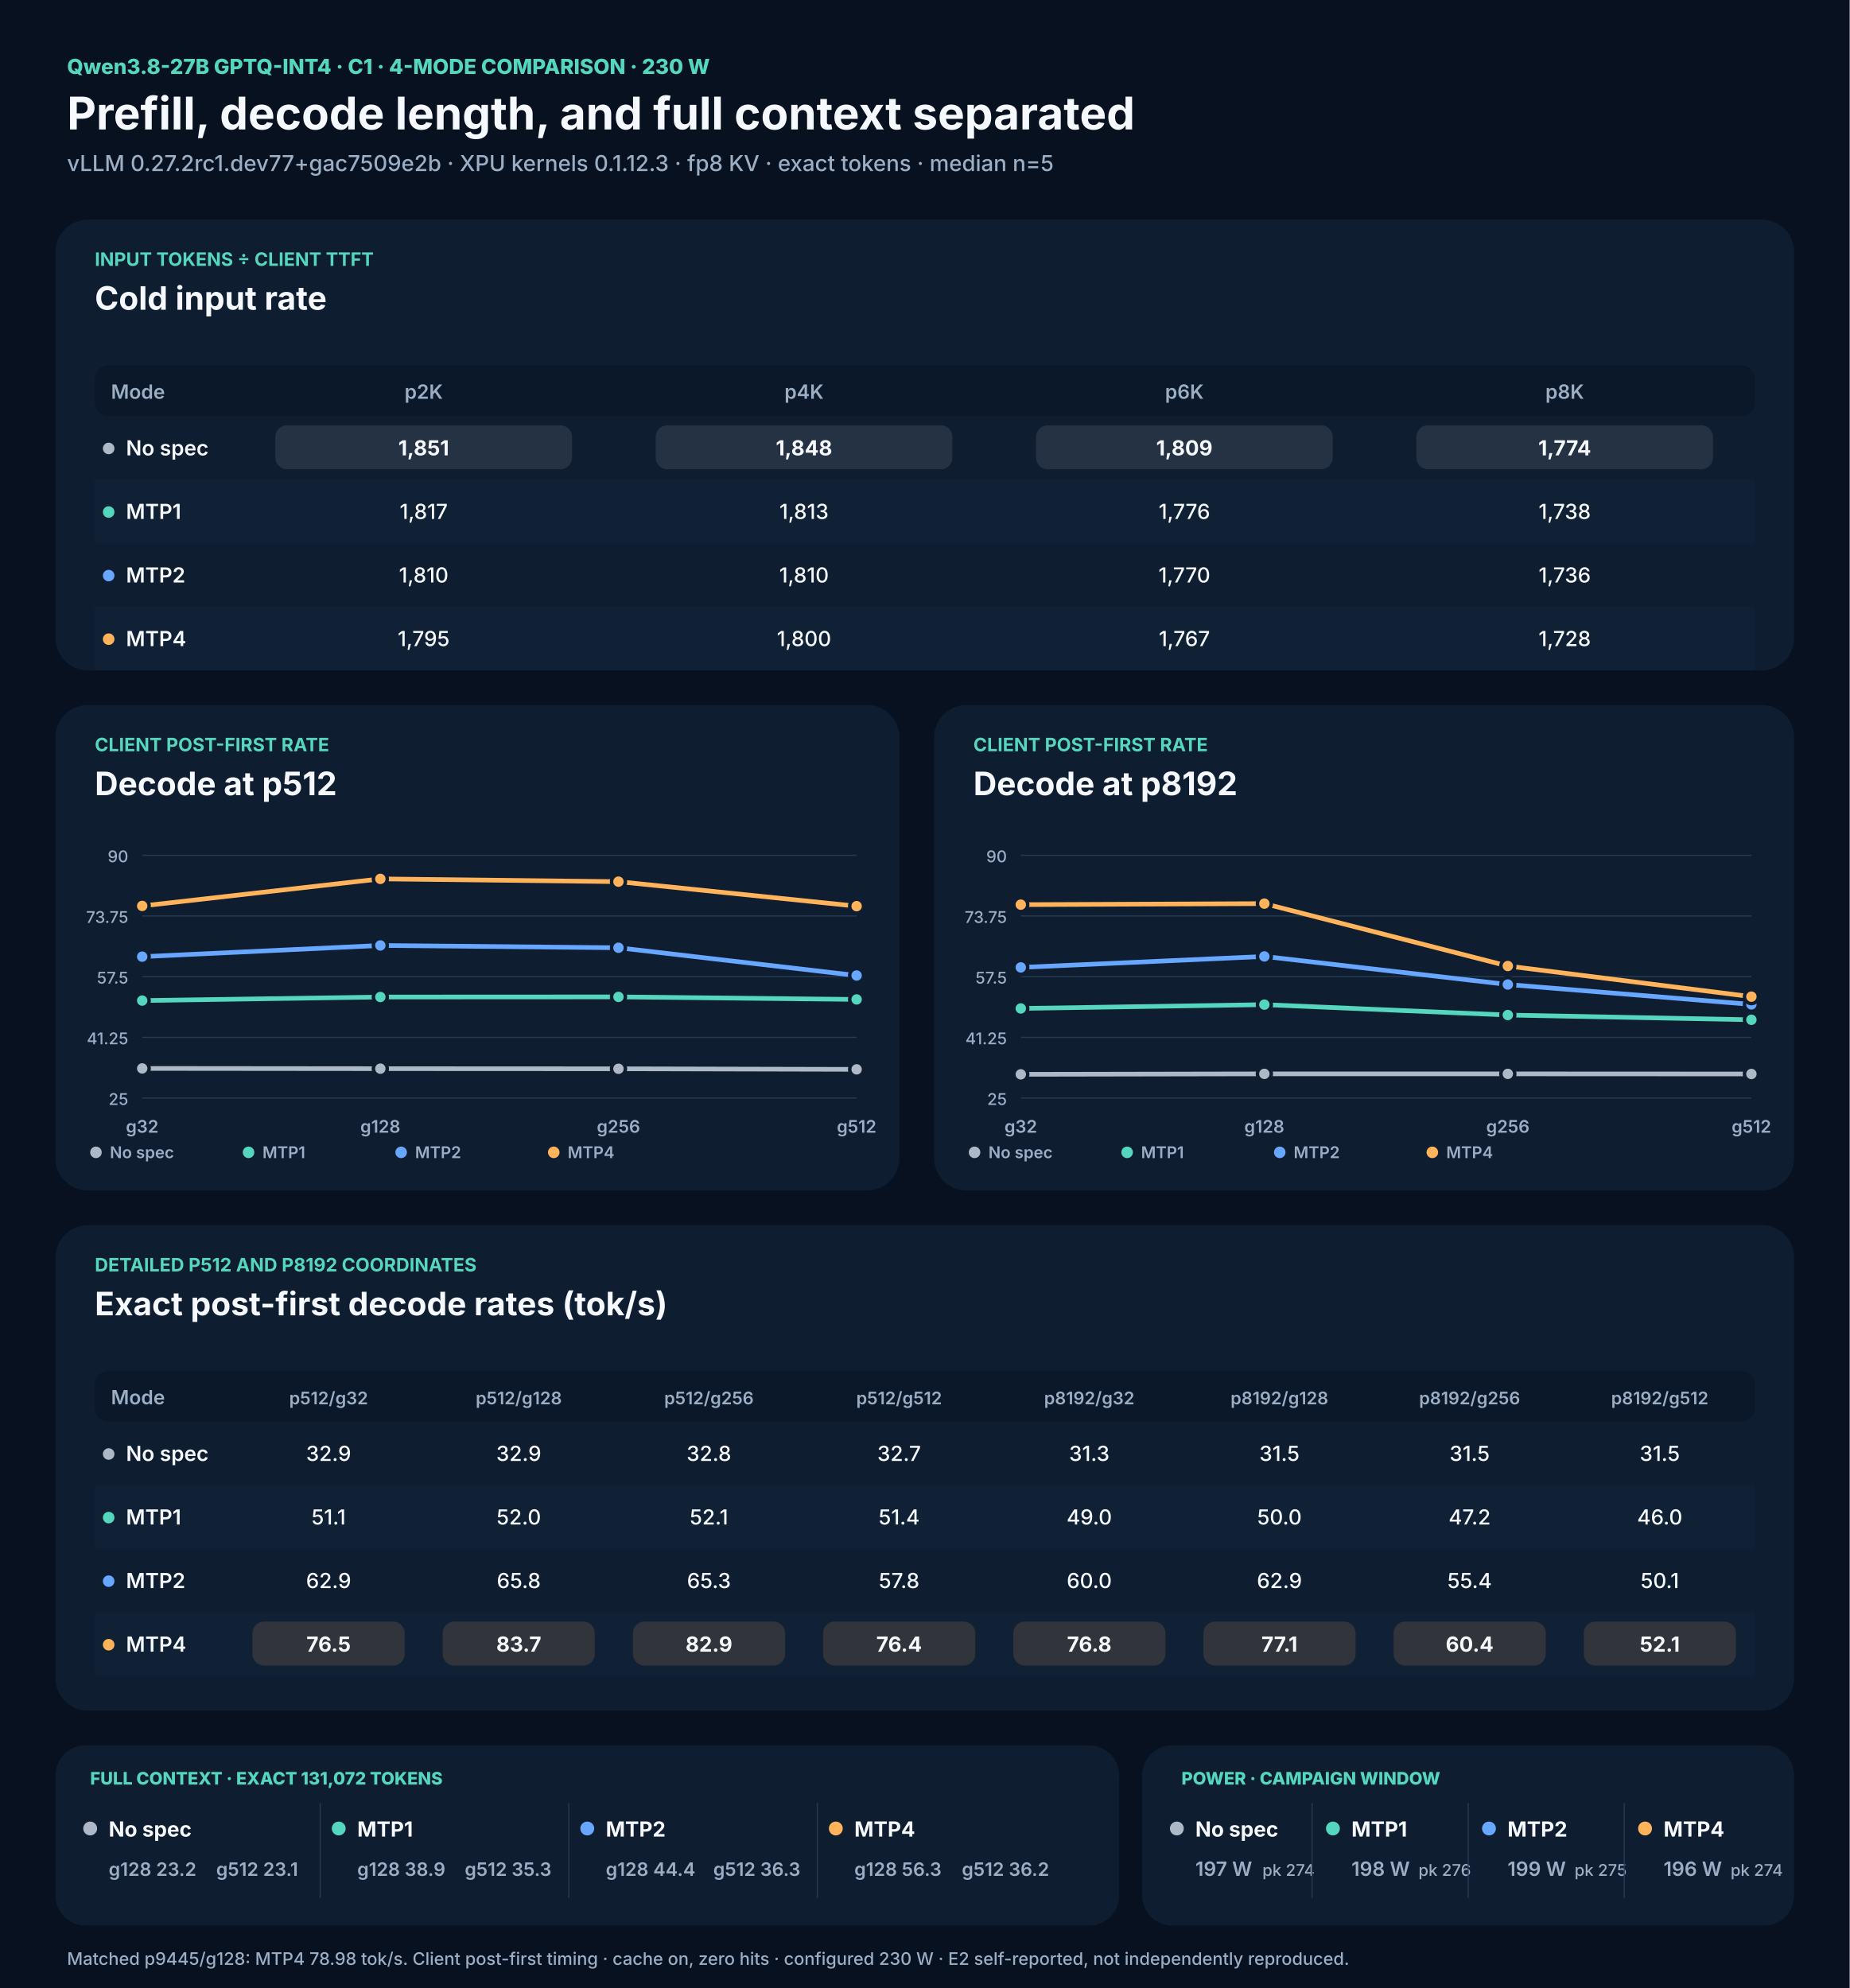
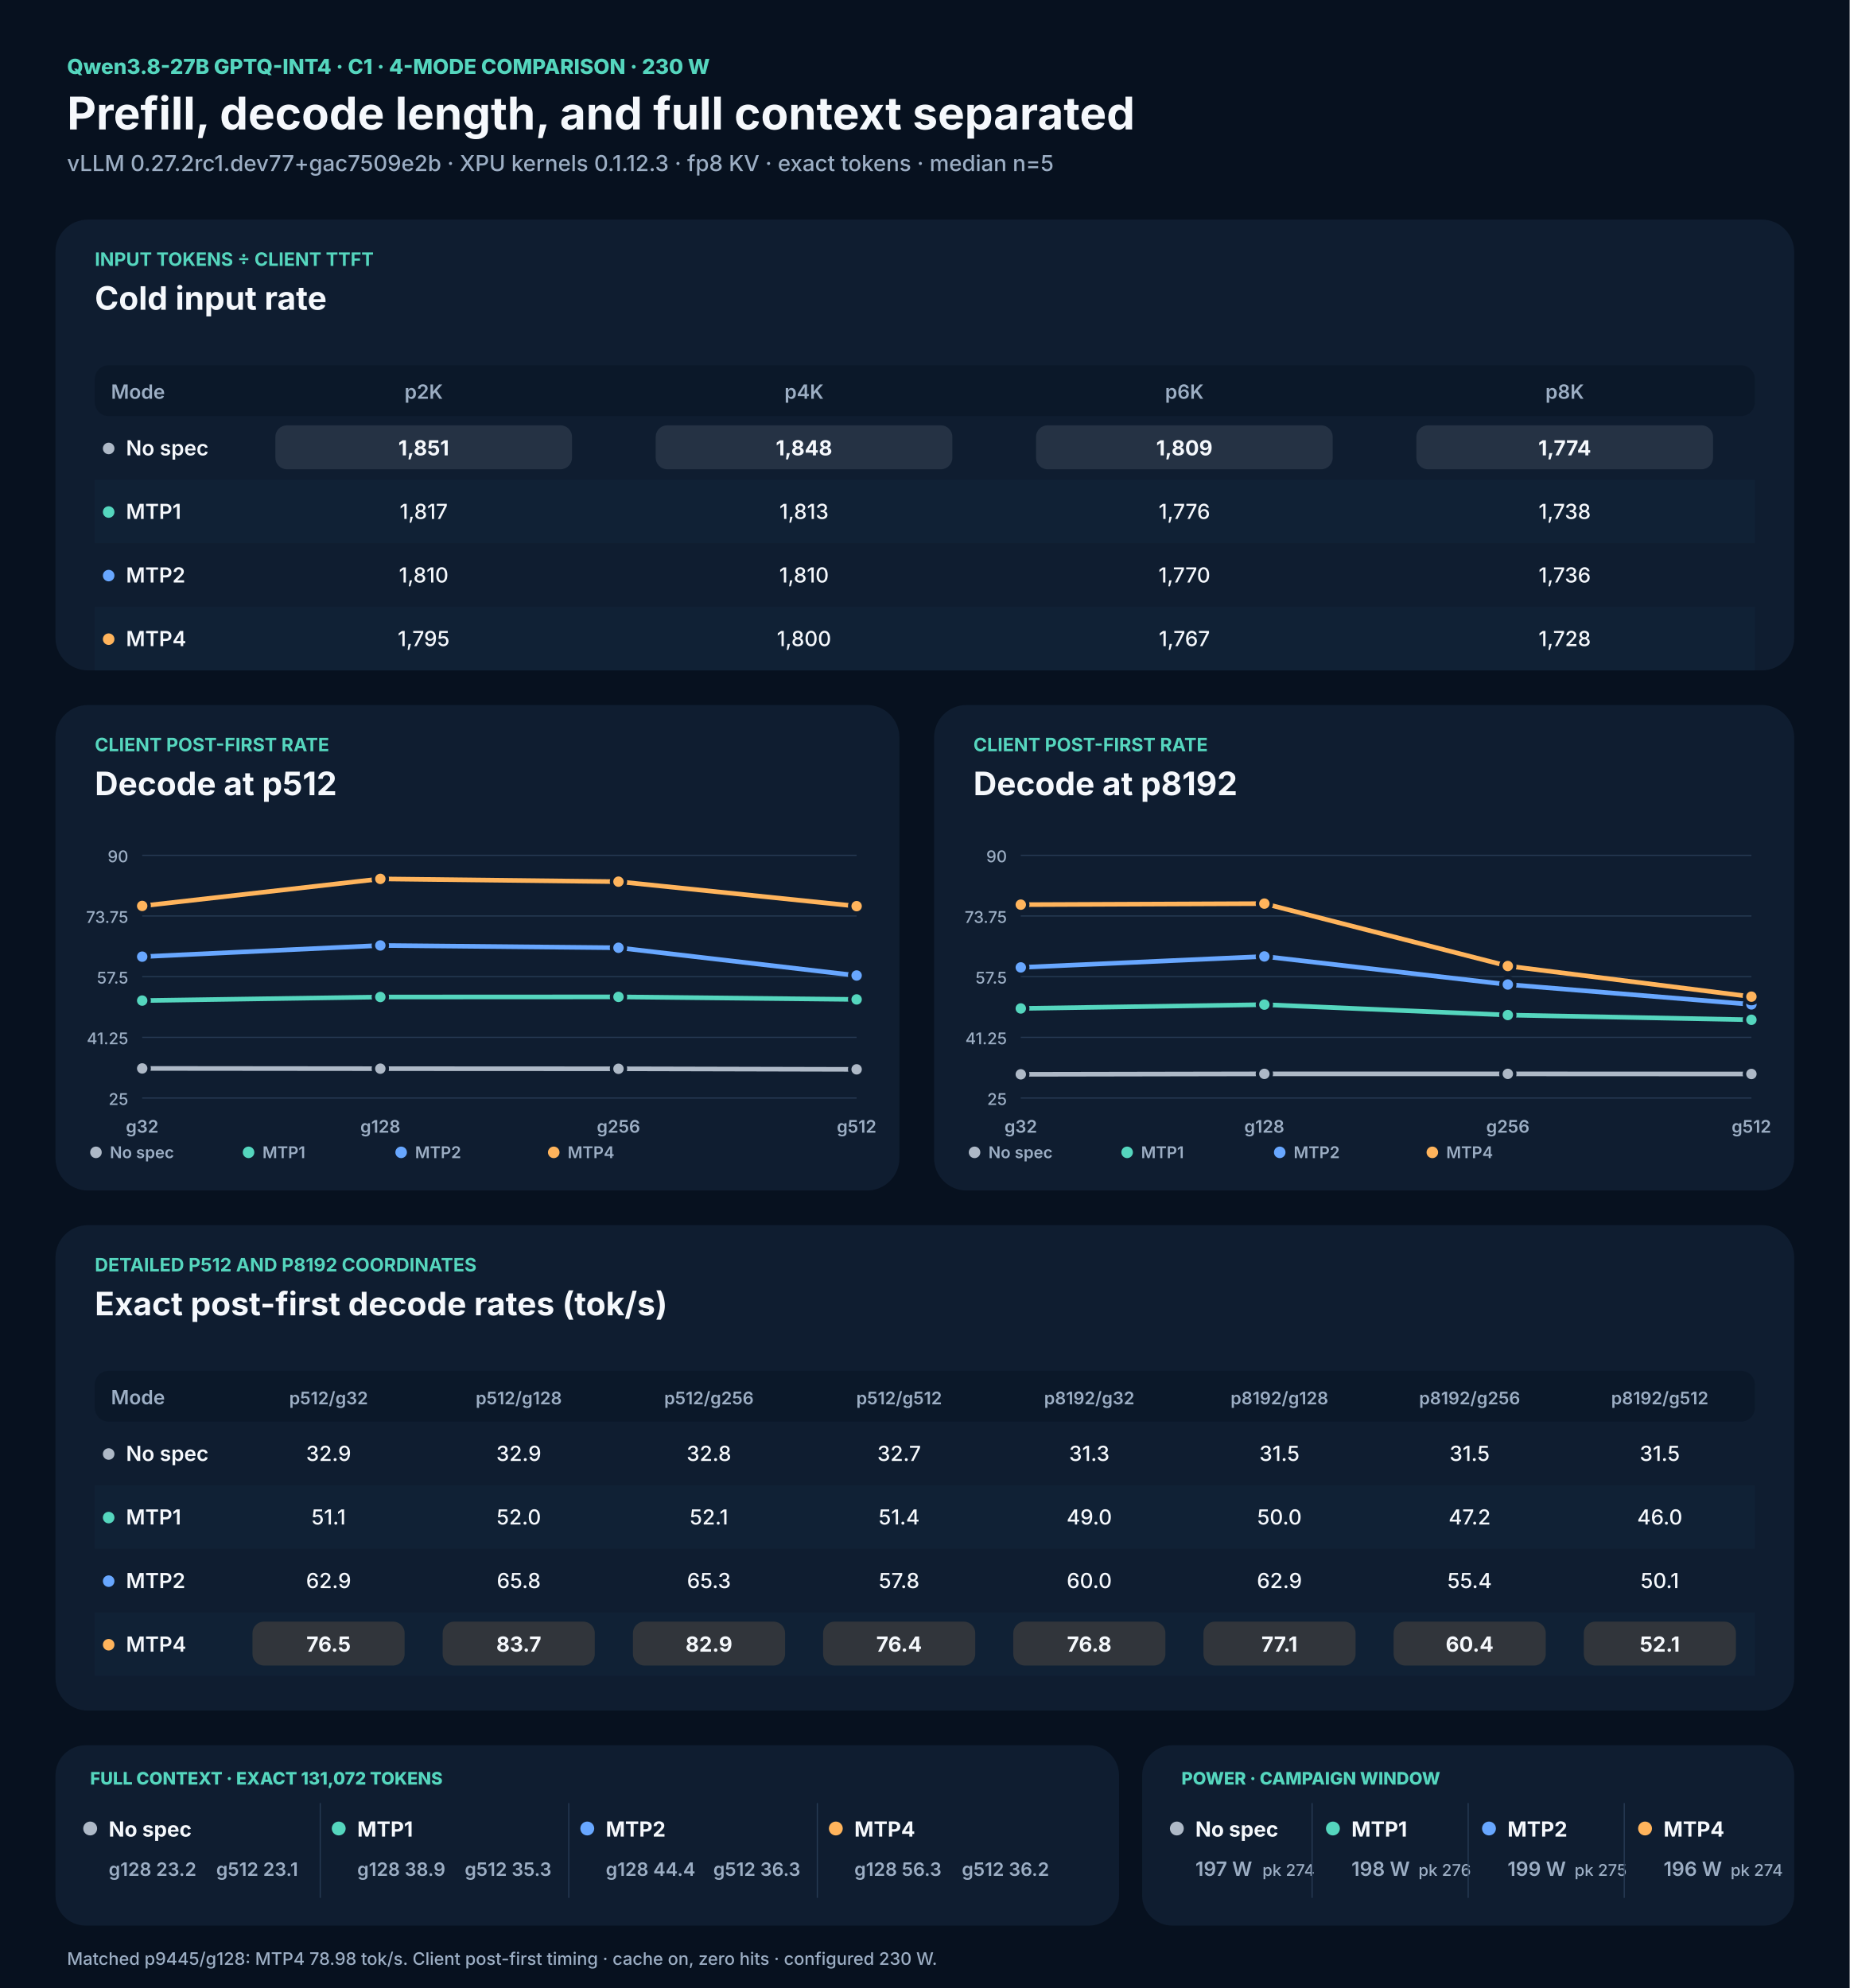
<svg xmlns="http://www.w3.org/2000/svg" width="1600" height="1720" viewBox="0 0 1600 1720" role="img" aria-labelledby="title desc">
  <rect width="1600" height="1720" fill="#07111f" />
  <style>text{font-family:Inter,ui-sans-serif,system-ui,-apple-system,BlinkMacSystemFont,"Segoe UI",sans-serif;font-variant-numeric:tabular-nums}</style>
  <text x="58" y="64" fill="#55d6be" font-size="18" font-weight="800" text-anchor="start">Qwen3.8-27B GPTQ-INT4 · C1 · 4-MODE COMPARISON · 230 W</text>
  <text x="58" y="112" fill="#f5f8fc" font-size="39" font-weight="750" text-anchor="start">Prefill, decode length, and full context separated</text>
  <text x="58" y="148" fill="#9caec4" font-size="19" font-weight="500" text-anchor="start">vLLM 0.27.2rc1.dev77+gac7509e2b · XPU kernels 0.1.12.3 · fp8 KV · exact tokens · median n=5</text>
  <rect x="48" y="190" width="1504" height="390" rx="28" fill="#0f1d30" />
  <text x="82" y="230" fill="#55d6be" font-size="16" font-weight="700" text-anchor="start">INPUT TOKENS ÷ CLIENT TTFT</text>
  <text x="82" y="268" fill="#f5f8fc" font-size="28" font-weight="700" text-anchor="start">Cold input rate</text>
  <rect x="82" y="316" width="1436" height="44" rx="12" fill="#0b1829" />
  <text x="96" y="345" fill="#9caec4" font-size="17" font-weight="600" text-anchor="start">Mode</text>
  <text x="366.5" y="345" fill="#9caec4" font-size="17" font-weight="600" text-anchor="middle">p2K</text>
  <text x="695.5" y="345" fill="#9caec4" font-size="17" font-weight="600" text-anchor="middle">p4K</text>
  <text x="1024.5" y="345" fill="#9caec4" font-size="17" font-weight="600" text-anchor="middle">p6K</text>
  <text x="1353.5" y="345" fill="#9caec4" font-size="17" font-weight="600" text-anchor="middle">p8K</text>
  <circle cx="94" cy="388" r="5" fill="#aeb9c7" />
  <text x="109" y="394" fill="#f5f8fc" font-size="18" font-weight="600" text-anchor="start">No spec</text>
  <rect x="238.2" y="368" width="256.6" height="38" rx="10" fill="#aeb9c7" opacity="0.14" />
  <text x="366.5" y="394" fill="#f5f8fc" font-size="18" font-weight="700" text-anchor="middle">1,851</text>
  <rect x="567.2" y="368" width="256.6" height="38" rx="10" fill="#aeb9c7" opacity="0.14" />
  <text x="695.5" y="394" fill="#f5f8fc" font-size="18" font-weight="700" text-anchor="middle">1,848</text>
  <rect x="896.2" y="368" width="256.6" height="38" rx="10" fill="#aeb9c7" opacity="0.14" />
  <text x="1024.5" y="394" fill="#f5f8fc" font-size="18" font-weight="700" text-anchor="middle">1,809</text>
  <rect x="1225.2" y="368" width="256.6" height="38" rx="10" fill="#aeb9c7" opacity="0.14" />
  <text x="1353.5" y="394" fill="#f5f8fc" font-size="18" font-weight="700" text-anchor="middle">1,774</text>
  <rect x="82" y="415" width="1436" height="55" fill="#12243a" opacity="0.52" />
  <circle cx="94" cy="443" r="5" fill="#55d6be" />
  <text x="109" y="449" fill="#f5f8fc" font-size="18" font-weight="600" text-anchor="start">MTP1</text>
  <text x="366.5" y="449" fill="#f5f8fc" font-size="18" font-weight="500" text-anchor="middle">1,817</text>
  <text x="695.5" y="449" fill="#f5f8fc" font-size="18" font-weight="500" text-anchor="middle">1,813</text>
  <text x="1024.5" y="449" fill="#f5f8fc" font-size="18" font-weight="500" text-anchor="middle">1,776</text>
  <text x="1353.5" y="449" fill="#f5f8fc" font-size="18" font-weight="500" text-anchor="middle">1,738</text>
  <circle cx="94" cy="498" r="5" fill="#68a7ff" />
  <text x="109" y="504" fill="#f5f8fc" font-size="18" font-weight="600" text-anchor="start">MTP2</text>
  <text x="366.5" y="504" fill="#f5f8fc" font-size="18" font-weight="500" text-anchor="middle">1,810</text>
  <text x="695.5" y="504" fill="#f5f8fc" font-size="18" font-weight="500" text-anchor="middle">1,810</text>
  <text x="1024.5" y="504" fill="#f5f8fc" font-size="18" font-weight="500" text-anchor="middle">1,770</text>
  <text x="1353.5" y="504" fill="#f5f8fc" font-size="18" font-weight="500" text-anchor="middle">1,736</text>
  <rect x="82" y="525" width="1436" height="55" fill="#12243a" opacity="0.52" />
  <circle cx="94" cy="553" r="5" fill="#ffb45c" />
  <text x="109" y="559" fill="#f5f8fc" font-size="18" font-weight="600" text-anchor="start">MTP4</text>
  <text x="366.5" y="559" fill="#f5f8fc" font-size="18" font-weight="500" text-anchor="middle">1,795</text>
  <text x="695.5" y="559" fill="#f5f8fc" font-size="18" font-weight="500" text-anchor="middle">1,800</text>
  <text x="1024.5" y="559" fill="#f5f8fc" font-size="18" font-weight="500" text-anchor="middle">1,767</text>
  <text x="1353.5" y="559" fill="#f5f8fc" font-size="18" font-weight="500" text-anchor="middle">1,728</text>
  <rect x="48" y="610" width="730" height="420" rx="28" fill="#0f1d30" />
  <text x="82" y="650" fill="#55d6be" font-size="16" font-weight="700" text-anchor="start">CLIENT POST-FIRST RATE</text>
  <text x="82" y="688" fill="#f5f8fc" font-size="28" font-weight="700" text-anchor="start">Decode at p512</text>
  <line x1="123" y1="950.0" x2="741" y2="950.0" stroke="#263a53" stroke-width="1" />
  <text x="111" y="956.0" fill="#9caec4" font-size="14" font-weight="500" text-anchor="end">25</text>
  <line x1="123" y1="897.5" x2="741" y2="897.5" stroke="#263a53" stroke-width="1" />
  <text x="111" y="903.5" fill="#9caec4" font-size="14" font-weight="500" text-anchor="end">41.25</text>
  <line x1="123" y1="845.0" x2="741" y2="845.0" stroke="#263a53" stroke-width="1" />
  <text x="111" y="851.0" fill="#9caec4" font-size="14" font-weight="500" text-anchor="end">57.5</text>
  <line x1="123" y1="792.5" x2="741" y2="792.5" stroke="#263a53" stroke-width="1" />
  <text x="111" y="798.5" fill="#9caec4" font-size="14" font-weight="500" text-anchor="end">73.75</text>
  <line x1="123" y1="740.0" x2="741" y2="740.0" stroke="#263a53" stroke-width="1" />
  <text x="111" y="746.0" fill="#9caec4" font-size="14" font-weight="500" text-anchor="end">90</text>
  <text x="123.0" y="980" fill="#9caec4" font-size="15" font-weight="600" text-anchor="middle">g32</text>
  <text x="329.0" y="980" fill="#9caec4" font-size="15" font-weight="600" text-anchor="middle">g128</text>
  <text x="535.0" y="980" fill="#9caec4" font-size="15" font-weight="600" text-anchor="middle">g256</text>
  <text x="741.0" y="980" fill="#9caec4" font-size="15" font-weight="600" text-anchor="middle">g512</text>
  <polyline points="123.0,924.4 329.0,924.6 535.0,924.7 741.0,925.2" fill="none" stroke="#aeb9c7" stroke-width="4" stroke-linecap="round" stroke-linejoin="round" />
  <circle cx="123.0" cy="924.4" r="6" fill="#aeb9c7" stroke="#0f1d30" stroke-width="3" />
  <circle cx="329.0" cy="924.6" r="6" fill="#aeb9c7" stroke="#0f1d30" stroke-width="3" />
  <circle cx="535.0" cy="924.7" r="6" fill="#aeb9c7" stroke="#0f1d30" stroke-width="3" />
  <circle cx="741.0" cy="925.2" r="6" fill="#aeb9c7" stroke="#0f1d30" stroke-width="3" />
  <polyline points="123.0,865.7 329.0,862.6 535.0,862.5 741.0,864.7" fill="none" stroke="#55d6be" stroke-width="4" stroke-linecap="round" stroke-linejoin="round" />
  <circle cx="123.0" cy="865.7" r="6" fill="#55d6be" stroke="#0f1d30" stroke-width="3" />
  <circle cx="329.0" cy="862.6" r="6" fill="#55d6be" stroke="#0f1d30" stroke-width="3" />
  <circle cx="535.0" cy="862.5" r="6" fill="#55d6be" stroke="#0f1d30" stroke-width="3" />
  <circle cx="741.0" cy="864.7" r="6" fill="#55d6be" stroke="#0f1d30" stroke-width="3" />
  <polyline points="123.0,827.7 329.0,818.0 535.0,820.0 741.0,844.0" fill="none" stroke="#68a7ff" stroke-width="4" stroke-linecap="round" stroke-linejoin="round" />
  <circle cx="123.0" cy="827.7" r="6" fill="#68a7ff" stroke="#0f1d30" stroke-width="3" />
  <circle cx="329.0" cy="818.0" r="6" fill="#68a7ff" stroke="#0f1d30" stroke-width="3" />
  <circle cx="535.0" cy="820.0" r="6" fill="#68a7ff" stroke="#0f1d30" stroke-width="3" />
  <circle cx="741.0" cy="844.0" r="6" fill="#68a7ff" stroke="#0f1d30" stroke-width="3" />
  <polyline points="123.0,783.8 329.0,760.4 535.0,762.8 741.0,784.0" fill="none" stroke="#ffb45c" stroke-width="4" stroke-linecap="round" stroke-linejoin="round" />
  <circle cx="123.0" cy="783.8" r="6" fill="#ffb45c" stroke="#0f1d30" stroke-width="3" />
  <circle cx="329.0" cy="760.4" r="6" fill="#ffb45c" stroke="#0f1d30" stroke-width="3" />
  <circle cx="535.0" cy="762.8" r="6" fill="#ffb45c" stroke="#0f1d30" stroke-width="3" />
  <circle cx="741.0" cy="784.0" r="6" fill="#ffb45c" stroke="#0f1d30" stroke-width="3" />
  <circle cx="83" cy="997" r="5" fill="#aeb9c7" />
  <text x="95" y="1002" fill="#9caec4" font-size="14" font-weight="600" text-anchor="start">No spec</text>
  <circle cx="215" cy="997" r="5" fill="#55d6be" />
  <text x="227" y="1002" fill="#9caec4" font-size="14" font-weight="600" text-anchor="start">MTP1</text>
  <circle cx="347" cy="997" r="5" fill="#68a7ff" />
  <text x="359" y="1002" fill="#9caec4" font-size="14" font-weight="600" text-anchor="start">MTP2</text>
  <circle cx="479" cy="997" r="5" fill="#ffb45c" />
  <text x="491" y="1002" fill="#9caec4" font-size="14" font-weight="600" text-anchor="start">MTP4</text>
  <rect x="808" y="610" width="744" height="420" rx="28" fill="#0f1d30" />
  <text x="842" y="650" fill="#55d6be" font-size="16" font-weight="700" text-anchor="start">CLIENT POST-FIRST RATE</text>
  <text x="842" y="688" fill="#f5f8fc" font-size="28" font-weight="700" text-anchor="start">Decode at p8192</text>
  <line x1="883" y1="950.0" x2="1515" y2="950.0" stroke="#263a53" stroke-width="1" />
  <text x="871" y="956.0" fill="#9caec4" font-size="14" font-weight="500" text-anchor="end">25</text>
  <line x1="883" y1="897.5" x2="1515" y2="897.5" stroke="#263a53" stroke-width="1" />
  <text x="871" y="903.5" fill="#9caec4" font-size="14" font-weight="500" text-anchor="end">41.25</text>
  <line x1="883" y1="845.0" x2="1515" y2="845.0" stroke="#263a53" stroke-width="1" />
  <text x="871" y="851.0" fill="#9caec4" font-size="14" font-weight="500" text-anchor="end">57.5</text>
  <line x1="883" y1="792.5" x2="1515" y2="792.5" stroke="#263a53" stroke-width="1" />
  <text x="871" y="798.5" fill="#9caec4" font-size="14" font-weight="500" text-anchor="end">73.75</text>
  <line x1="883" y1="740.0" x2="1515" y2="740.0" stroke="#263a53" stroke-width="1" />
  <text x="871" y="746.0" fill="#9caec4" font-size="14" font-weight="500" text-anchor="end">90</text>
  <text x="883.0" y="980" fill="#9caec4" font-size="15" font-weight="600" text-anchor="middle">g32</text>
  <text x="1093.667" y="980" fill="#9caec4" font-size="15" font-weight="600" text-anchor="middle">g128</text>
  <text x="1304.333" y="980" fill="#9caec4" font-size="15" font-weight="600" text-anchor="middle">g256</text>
  <text x="1515.0" y="980" fill="#9caec4" font-size="15" font-weight="600" text-anchor="middle">g512</text>
  <polyline points="883.0,929.5 1093.7,929.1 1304.3,929.1 1515.0,929.2" fill="none" stroke="#aeb9c7" stroke-width="4" stroke-linecap="round" stroke-linejoin="round" />
  <circle cx="883.0" cy="929.5" r="6" fill="#aeb9c7" stroke="#0f1d30" stroke-width="3" />
  <circle cx="1093.7" cy="929.1" r="6" fill="#aeb9c7" stroke="#0f1d30" stroke-width="3" />
  <circle cx="1304.3" cy="929.1" r="6" fill="#aeb9c7" stroke="#0f1d30" stroke-width="3" />
  <circle cx="1515.0" cy="929.2" r="6" fill="#aeb9c7" stroke="#0f1d30" stroke-width="3" />
  <polyline points="883.0,872.5 1093.7,869.2 1304.3,878.2 1515.0,882.3" fill="none" stroke="#55d6be" stroke-width="4" stroke-linecap="round" stroke-linejoin="round" />
  <circle cx="883.0" cy="872.5" r="6" fill="#55d6be" stroke="#0f1d30" stroke-width="3" />
  <circle cx="1093.7" cy="869.2" r="6" fill="#55d6be" stroke="#0f1d30" stroke-width="3" />
  <circle cx="1304.3" cy="878.2" r="6" fill="#55d6be" stroke="#0f1d30" stroke-width="3" />
  <circle cx="1515.0" cy="882.3" r="6" fill="#55d6be" stroke="#0f1d30" stroke-width="3" />
  <polyline points="883.0,837.0 1093.7,827.5 1304.3,851.8 1515.0,869.0" fill="none" stroke="#68a7ff" stroke-width="4" stroke-linecap="round" stroke-linejoin="round" />
  <circle cx="883.0" cy="837.0" r="6" fill="#68a7ff" stroke="#0f1d30" stroke-width="3" />
  <circle cx="1093.7" cy="827.5" r="6" fill="#68a7ff" stroke="#0f1d30" stroke-width="3" />
  <circle cx="1304.3" cy="851.8" r="6" fill="#68a7ff" stroke="#0f1d30" stroke-width="3" />
  <circle cx="1515.0" cy="869.0" r="6" fill="#68a7ff" stroke="#0f1d30" stroke-width="3" />
  <polyline points="883.0,782.7 1093.7,781.8 1304.3,835.8 1515.0,862.3" fill="none" stroke="#ffb45c" stroke-width="4" stroke-linecap="round" stroke-linejoin="round" />
  <circle cx="883.0" cy="782.7" r="6" fill="#ffb45c" stroke="#0f1d30" stroke-width="3" />
  <circle cx="1093.7" cy="781.8" r="6" fill="#ffb45c" stroke="#0f1d30" stroke-width="3" />
  <circle cx="1304.3" cy="835.8" r="6" fill="#ffb45c" stroke="#0f1d30" stroke-width="3" />
  <circle cx="1515.0" cy="862.3" r="6" fill="#ffb45c" stroke="#0f1d30" stroke-width="3" />
  <circle cx="843" cy="997" r="5" fill="#aeb9c7" />
  <text x="855" y="1002" fill="#9caec4" font-size="14" font-weight="600" text-anchor="start">No spec</text>
  <circle cx="975" cy="997" r="5" fill="#55d6be" />
  <text x="987" y="1002" fill="#9caec4" font-size="14" font-weight="600" text-anchor="start">MTP1</text>
  <circle cx="1107" cy="997" r="5" fill="#68a7ff" />
  <text x="1119" y="1002" fill="#9caec4" font-size="14" font-weight="600" text-anchor="start">MTP2</text>
  <circle cx="1239" cy="997" r="5" fill="#ffb45c" />
  <text x="1251" y="1002" fill="#9caec4" font-size="14" font-weight="600" text-anchor="start">MTP4</text>
  <rect x="48" y="1060" width="1504" height="420" rx="28" fill="#0f1d30" />
  <text x="82" y="1100" fill="#55d6be" font-size="16" font-weight="700" text-anchor="start">DETAILED P512 AND P8192 COORDINATES</text>
  <text x="82" y="1138" fill="#f5f8fc" font-size="28" font-weight="700" text-anchor="start">Exact post-first decode rates (tok/s)</text>
  <rect x="82" y="1186" width="1436" height="44" rx="12" fill="#0b1829" />
  <text x="96" y="1215" fill="#9caec4" font-size="17" font-weight="600" text-anchor="start">Mode</text>
  <text x="284.25" y="1215" fill="#9caec4" font-size="15" font-weight="600" text-anchor="middle">p512/g32</text>
  <text x="448.75" y="1215" fill="#9caec4" font-size="15" font-weight="600" text-anchor="middle">p512/g128</text>
  <text x="613.25" y="1215" fill="#9caec4" font-size="15" font-weight="600" text-anchor="middle">p512/g256</text>
  <text x="777.75" y="1215" fill="#9caec4" font-size="15" font-weight="600" text-anchor="middle">p512/g512</text>
  <text x="942.25" y="1215" fill="#9caec4" font-size="15" font-weight="600" text-anchor="middle">p8192/g32</text>
  <text x="1106.75" y="1215" fill="#9caec4" font-size="15" font-weight="600" text-anchor="middle">p8192/g128</text>
  <text x="1271.25" y="1215" fill="#9caec4" font-size="15" font-weight="600" text-anchor="middle">p8192/g256</text>
  <text x="1435.75" y="1215" fill="#9caec4" font-size="15" font-weight="600" text-anchor="middle">p8192/g512</text>
  <circle cx="94" cy="1258" r="5" fill="#aeb9c7" />
  <text x="109" y="1264" fill="#f5f8fc" font-size="18" font-weight="600" text-anchor="start">No spec</text>
  <text x="284.25" y="1264" fill="#f5f8fc" font-size="18" font-weight="500" text-anchor="middle">32.9</text>
  <text x="448.75" y="1264" fill="#f5f8fc" font-size="18" font-weight="500" text-anchor="middle">32.9</text>
  <text x="613.25" y="1264" fill="#f5f8fc" font-size="18" font-weight="500" text-anchor="middle">32.8</text>
  <text x="777.75" y="1264" fill="#f5f8fc" font-size="18" font-weight="500" text-anchor="middle">32.7</text>
  <text x="942.25" y="1264" fill="#f5f8fc" font-size="18" font-weight="500" text-anchor="middle">31.3</text>
  <text x="1106.75" y="1264" fill="#f5f8fc" font-size="18" font-weight="500" text-anchor="middle">31.5</text>
  <text x="1271.25" y="1264" fill="#f5f8fc" font-size="18" font-weight="500" text-anchor="middle">31.5</text>
  <text x="1435.75" y="1264" fill="#f5f8fc" font-size="18" font-weight="500" text-anchor="middle">31.5</text>
  <rect x="82" y="1285" width="1436" height="55" fill="#12243a" opacity="0.52" />
  <circle cx="94" cy="1313" r="5" fill="#55d6be" />
  <text x="109" y="1319" fill="#f5f8fc" font-size="18" font-weight="600" text-anchor="start">MTP1</text>
  <text x="284.25" y="1319" fill="#f5f8fc" font-size="18" font-weight="500" text-anchor="middle">51.1</text>
  <text x="448.75" y="1319" fill="#f5f8fc" font-size="18" font-weight="500" text-anchor="middle">52.0</text>
  <text x="613.25" y="1319" fill="#f5f8fc" font-size="18" font-weight="500" text-anchor="middle">52.1</text>
  <text x="777.75" y="1319" fill="#f5f8fc" font-size="18" font-weight="500" text-anchor="middle">51.4</text>
  <text x="942.25" y="1319" fill="#f5f8fc" font-size="18" font-weight="500" text-anchor="middle">49.0</text>
  <text x="1106.75" y="1319" fill="#f5f8fc" font-size="18" font-weight="500" text-anchor="middle">50.0</text>
  <text x="1271.25" y="1319" fill="#f5f8fc" font-size="18" font-weight="500" text-anchor="middle">47.2</text>
  <text x="1435.75" y="1319" fill="#f5f8fc" font-size="18" font-weight="500" text-anchor="middle">46.0</text>
  <circle cx="94" cy="1368" r="5" fill="#68a7ff" />
  <text x="109" y="1374" fill="#f5f8fc" font-size="18" font-weight="600" text-anchor="start">MTP2</text>
  <text x="284.25" y="1374" fill="#f5f8fc" font-size="18" font-weight="500" text-anchor="middle">62.9</text>
  <text x="448.75" y="1374" fill="#f5f8fc" font-size="18" font-weight="500" text-anchor="middle">65.8</text>
  <text x="613.25" y="1374" fill="#f5f8fc" font-size="18" font-weight="500" text-anchor="middle">65.3</text>
  <text x="777.75" y="1374" fill="#f5f8fc" font-size="18" font-weight="500" text-anchor="middle">57.8</text>
  <text x="942.25" y="1374" fill="#f5f8fc" font-size="18" font-weight="500" text-anchor="middle">60.0</text>
  <text x="1106.75" y="1374" fill="#f5f8fc" font-size="18" font-weight="500" text-anchor="middle">62.9</text>
  <text x="1271.25" y="1374" fill="#f5f8fc" font-size="18" font-weight="500" text-anchor="middle">55.4</text>
  <text x="1435.75" y="1374" fill="#f5f8fc" font-size="18" font-weight="500" text-anchor="middle">50.1</text>
  <rect x="82" y="1395" width="1436" height="55" fill="#12243a" opacity="0.52" />
  <circle cx="94" cy="1423" r="5" fill="#ffb45c" />
  <text x="109" y="1429" fill="#f5f8fc" font-size="18" font-weight="600" text-anchor="start">MTP4</text>
  <rect x="218.4" y="1403" width="131.6" height="38" rx="10" fill="#ffb45c" opacity="0.14" />
  <text x="284.25" y="1429" fill="#f5f8fc" font-size="18" font-weight="700" text-anchor="middle">76.5</text>
  <rect x="382.9" y="1403" width="131.6" height="38" rx="10" fill="#ffb45c" opacity="0.14" />
  <text x="448.75" y="1429" fill="#f5f8fc" font-size="18" font-weight="700" text-anchor="middle">83.7</text>
  <rect x="547.5" y="1403" width="131.6" height="38" rx="10" fill="#ffb45c" opacity="0.14" />
  <text x="613.25" y="1429" fill="#f5f8fc" font-size="18" font-weight="700" text-anchor="middle">82.9</text>
  <rect x="712.0" y="1403" width="131.6" height="38" rx="10" fill="#ffb45c" opacity="0.14" />
  <text x="777.75" y="1429" fill="#f5f8fc" font-size="18" font-weight="700" text-anchor="middle">76.4</text>
  <rect x="876.5" y="1403" width="131.6" height="38" rx="10" fill="#ffb45c" opacity="0.14" />
  <text x="942.25" y="1429" fill="#f5f8fc" font-size="18" font-weight="700" text-anchor="middle">76.8</text>
  <rect x="1041.0" y="1403" width="131.6" height="38" rx="10" fill="#ffb45c" opacity="0.14" />
  <text x="1106.75" y="1429" fill="#f5f8fc" font-size="18" font-weight="700" text-anchor="middle">77.1</text>
  <rect x="1205.5" y="1403" width="131.6" height="38" rx="10" fill="#ffb45c" opacity="0.14" />
  <text x="1271.25" y="1429" fill="#f5f8fc" font-size="18" font-weight="700" text-anchor="middle">60.4</text>
  <rect x="1370.0" y="1403" width="131.6" height="38" rx="10" fill="#ffb45c" opacity="0.14" />
  <text x="1435.75" y="1429" fill="#f5f8fc" font-size="18" font-weight="700" text-anchor="middle">52.1</text>
  <rect x="48" y="1510" width="920" height="156" rx="26" fill="#0f1d30" />
  <text x="78" y="1544" fill="#55d6be" font-size="15" font-weight="800" text-anchor="start">FULL CONTEXT · EXACT 131,072 TOKENS</text>
  <circle cx="78" cy="1582" r="6" fill="#aeb9c7" />
  <text x="94" y="1589" fill="#f5f8fc" font-size="18" font-weight="700" text-anchor="start">No spec</text>
  <text x="94" y="1623" fill="#9caec4" font-size="16" font-weight="600" text-anchor="start">g128 23.2</text>
  <text x="187" y="1623" fill="#9caec4" font-size="16" font-weight="600" text-anchor="start">g512 23.1</text>
  <line x1="277" y1="1560" x2="277" y2="1642" stroke="#263a53" stroke-width="1" />
  <circle cx="293" cy="1582" r="6" fill="#55d6be" />
  <text x="309" y="1589" fill="#f5f8fc" font-size="18" font-weight="700" text-anchor="start">MTP1</text>
  <text x="309" y="1623" fill="#9caec4" font-size="16" font-weight="600" text-anchor="start">g128 38.9</text>
  <text x="402" y="1623" fill="#9caec4" font-size="16" font-weight="600" text-anchor="start">g512 35.3</text>
  <line x1="492" y1="1560" x2="492" y2="1642" stroke="#263a53" stroke-width="1" />
  <circle cx="508" cy="1582" r="6" fill="#68a7ff" />
  <text x="524" y="1589" fill="#f5f8fc" font-size="18" font-weight="700" text-anchor="start">MTP2</text>
  <text x="524" y="1623" fill="#9caec4" font-size="16" font-weight="600" text-anchor="start">g128 44.4</text>
  <text x="617" y="1623" fill="#9caec4" font-size="16" font-weight="600" text-anchor="start">g512 36.3</text>
  <line x1="707" y1="1560" x2="707" y2="1642" stroke="#263a53" stroke-width="1" />
  <circle cx="723" cy="1582" r="6" fill="#ffb45c" />
  <text x="739" y="1589" fill="#f5f8fc" font-size="18" font-weight="700" text-anchor="start">MTP4</text>
  <text x="739" y="1623" fill="#9caec4" font-size="16" font-weight="600" text-anchor="start">g128 56.3</text>
  <text x="832" y="1623" fill="#9caec4" font-size="16" font-weight="600" text-anchor="start">g512 36.2</text>
  <rect x="988" y="1510" width="564" height="156" rx="26" fill="#0f1d30" />
  <text x="1022" y="1544" fill="#55d6be" font-size="15" font-weight="800" text-anchor="start">POWER · CAMPAIGN WINDOW</text>
  <circle cx="1018" cy="1582" r="6" fill="#aeb9c7" />
  <text x="1034" y="1589" fill="#f5f8fc" font-size="18" font-weight="700" text-anchor="start">No spec</text>
  <text x="1034" y="1623" fill="#9caec4" font-size="17" font-weight="600" text-anchor="start">197 W</text>
  <text x="1092" y="1623" fill="#9caec4" font-size="14" font-weight="500" text-anchor="start">pk 274</text>
  <line x1="1135" y1="1560" x2="1135" y2="1642" stroke="#263a53" stroke-width="1" />
  <circle cx="1153" cy="1582" r="6" fill="#55d6be" />
  <text x="1169" y="1589" fill="#f5f8fc" font-size="18" font-weight="700" text-anchor="start">MTP1</text>
  <text x="1169" y="1623" fill="#9caec4" font-size="17" font-weight="600" text-anchor="start">198 W</text>
  <text x="1227" y="1623" fill="#9caec4" font-size="14" font-weight="500" text-anchor="start">pk 276</text>
  <line x1="1270" y1="1560" x2="1270" y2="1642" stroke="#263a53" stroke-width="1" />
  <circle cx="1288" cy="1582" r="6" fill="#68a7ff" />
  <text x="1304" y="1589" fill="#f5f8fc" font-size="18" font-weight="700" text-anchor="start">MTP2</text>
  <text x="1304" y="1623" fill="#9caec4" font-size="17" font-weight="600" text-anchor="start">199 W</text>
  <text x="1362" y="1623" fill="#9caec4" font-size="14" font-weight="500" text-anchor="start">pk 275</text>
  <line x1="1405" y1="1560" x2="1405" y2="1642" stroke="#263a53" stroke-width="1" />
  <circle cx="1423" cy="1582" r="6" fill="#ffb45c" />
  <text x="1439" y="1589" fill="#f5f8fc" font-size="18" font-weight="700" text-anchor="start">MTP4</text>
  <text x="1439" y="1623" fill="#9caec4" font-size="17" font-weight="600" text-anchor="start">196 W</text>
  <text x="1497" y="1623" fill="#9caec4" font-size="14" font-weight="500" text-anchor="start">pk 274</text>
-   <text x="58" y="1700" fill="#9caec4" font-size="15" font-weight="500" text-anchor="start">Matched p9445/g128: MTP4 78.98 tok/s. Client post-first timing · cache on, zero hits · configured 230 W · E2 self-reported, not independently reproduced.</text>
+   <text x="58" y="1700" fill="#9caec4" font-size="15" font-weight="500" text-anchor="start">Matched p9445/g128: MTP4 78.98 tok/s. Client post-first timing · cache on, zero hits · configured 230 W.</text>
</svg>
